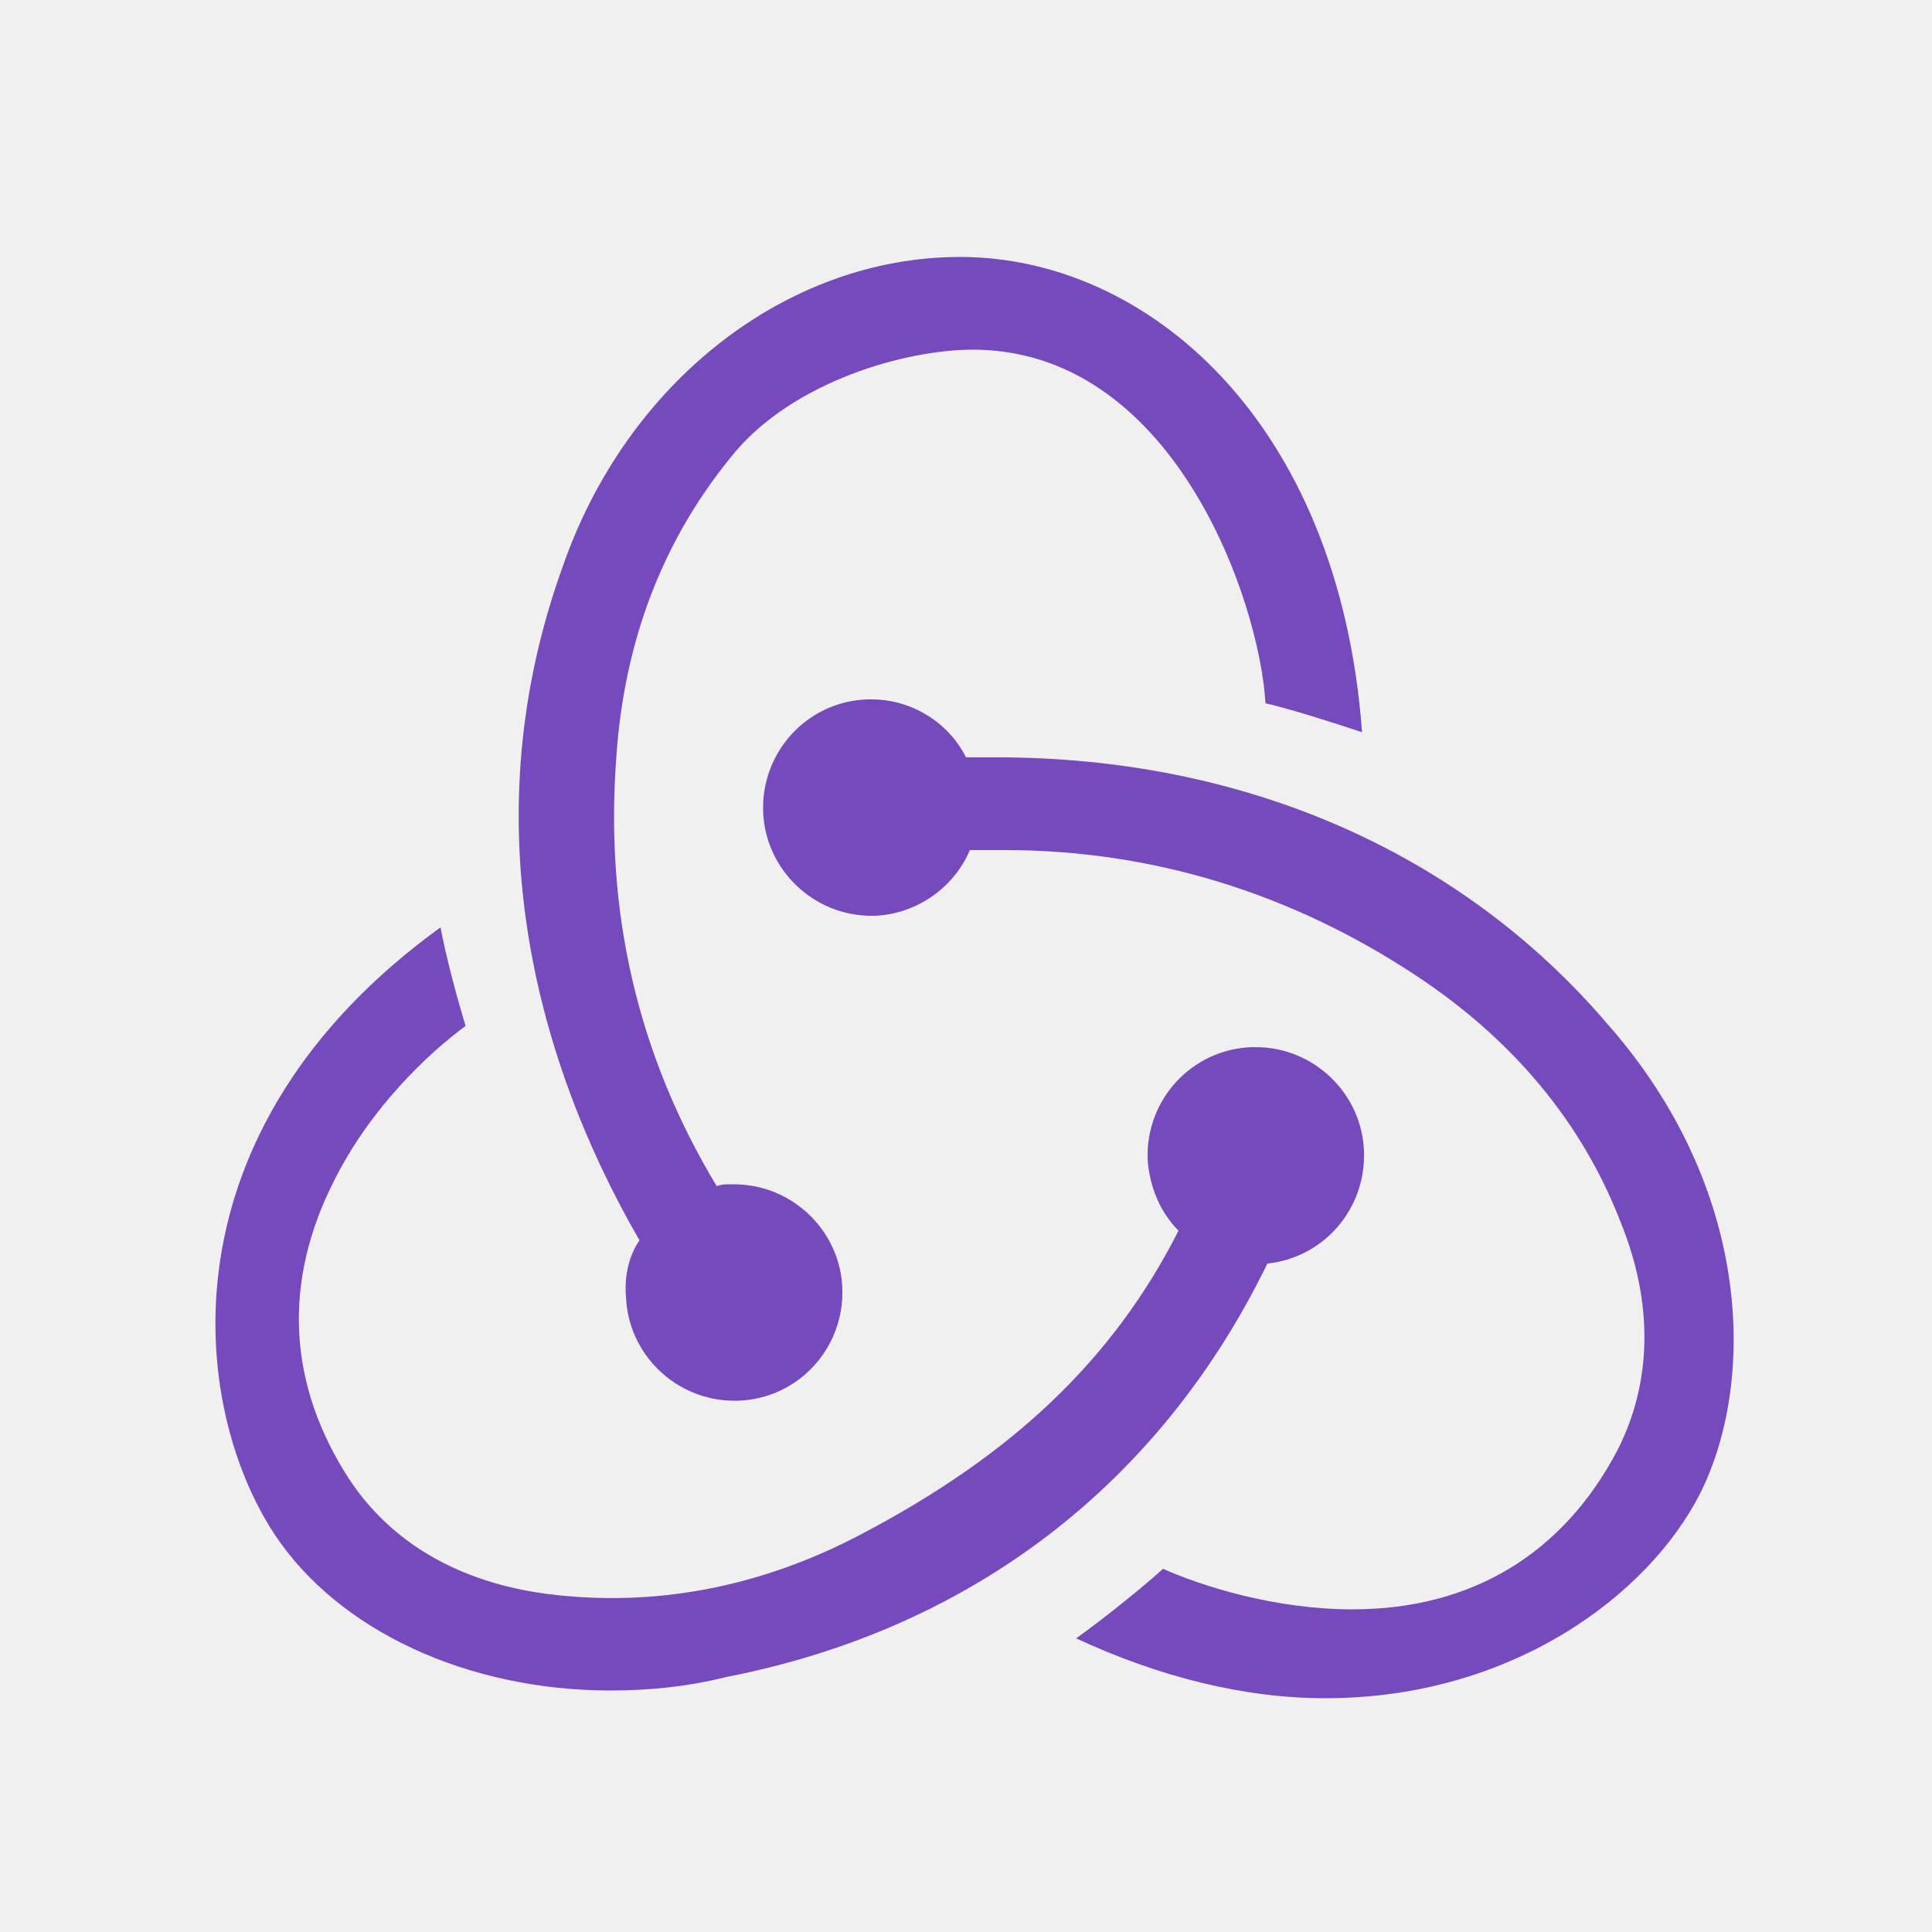
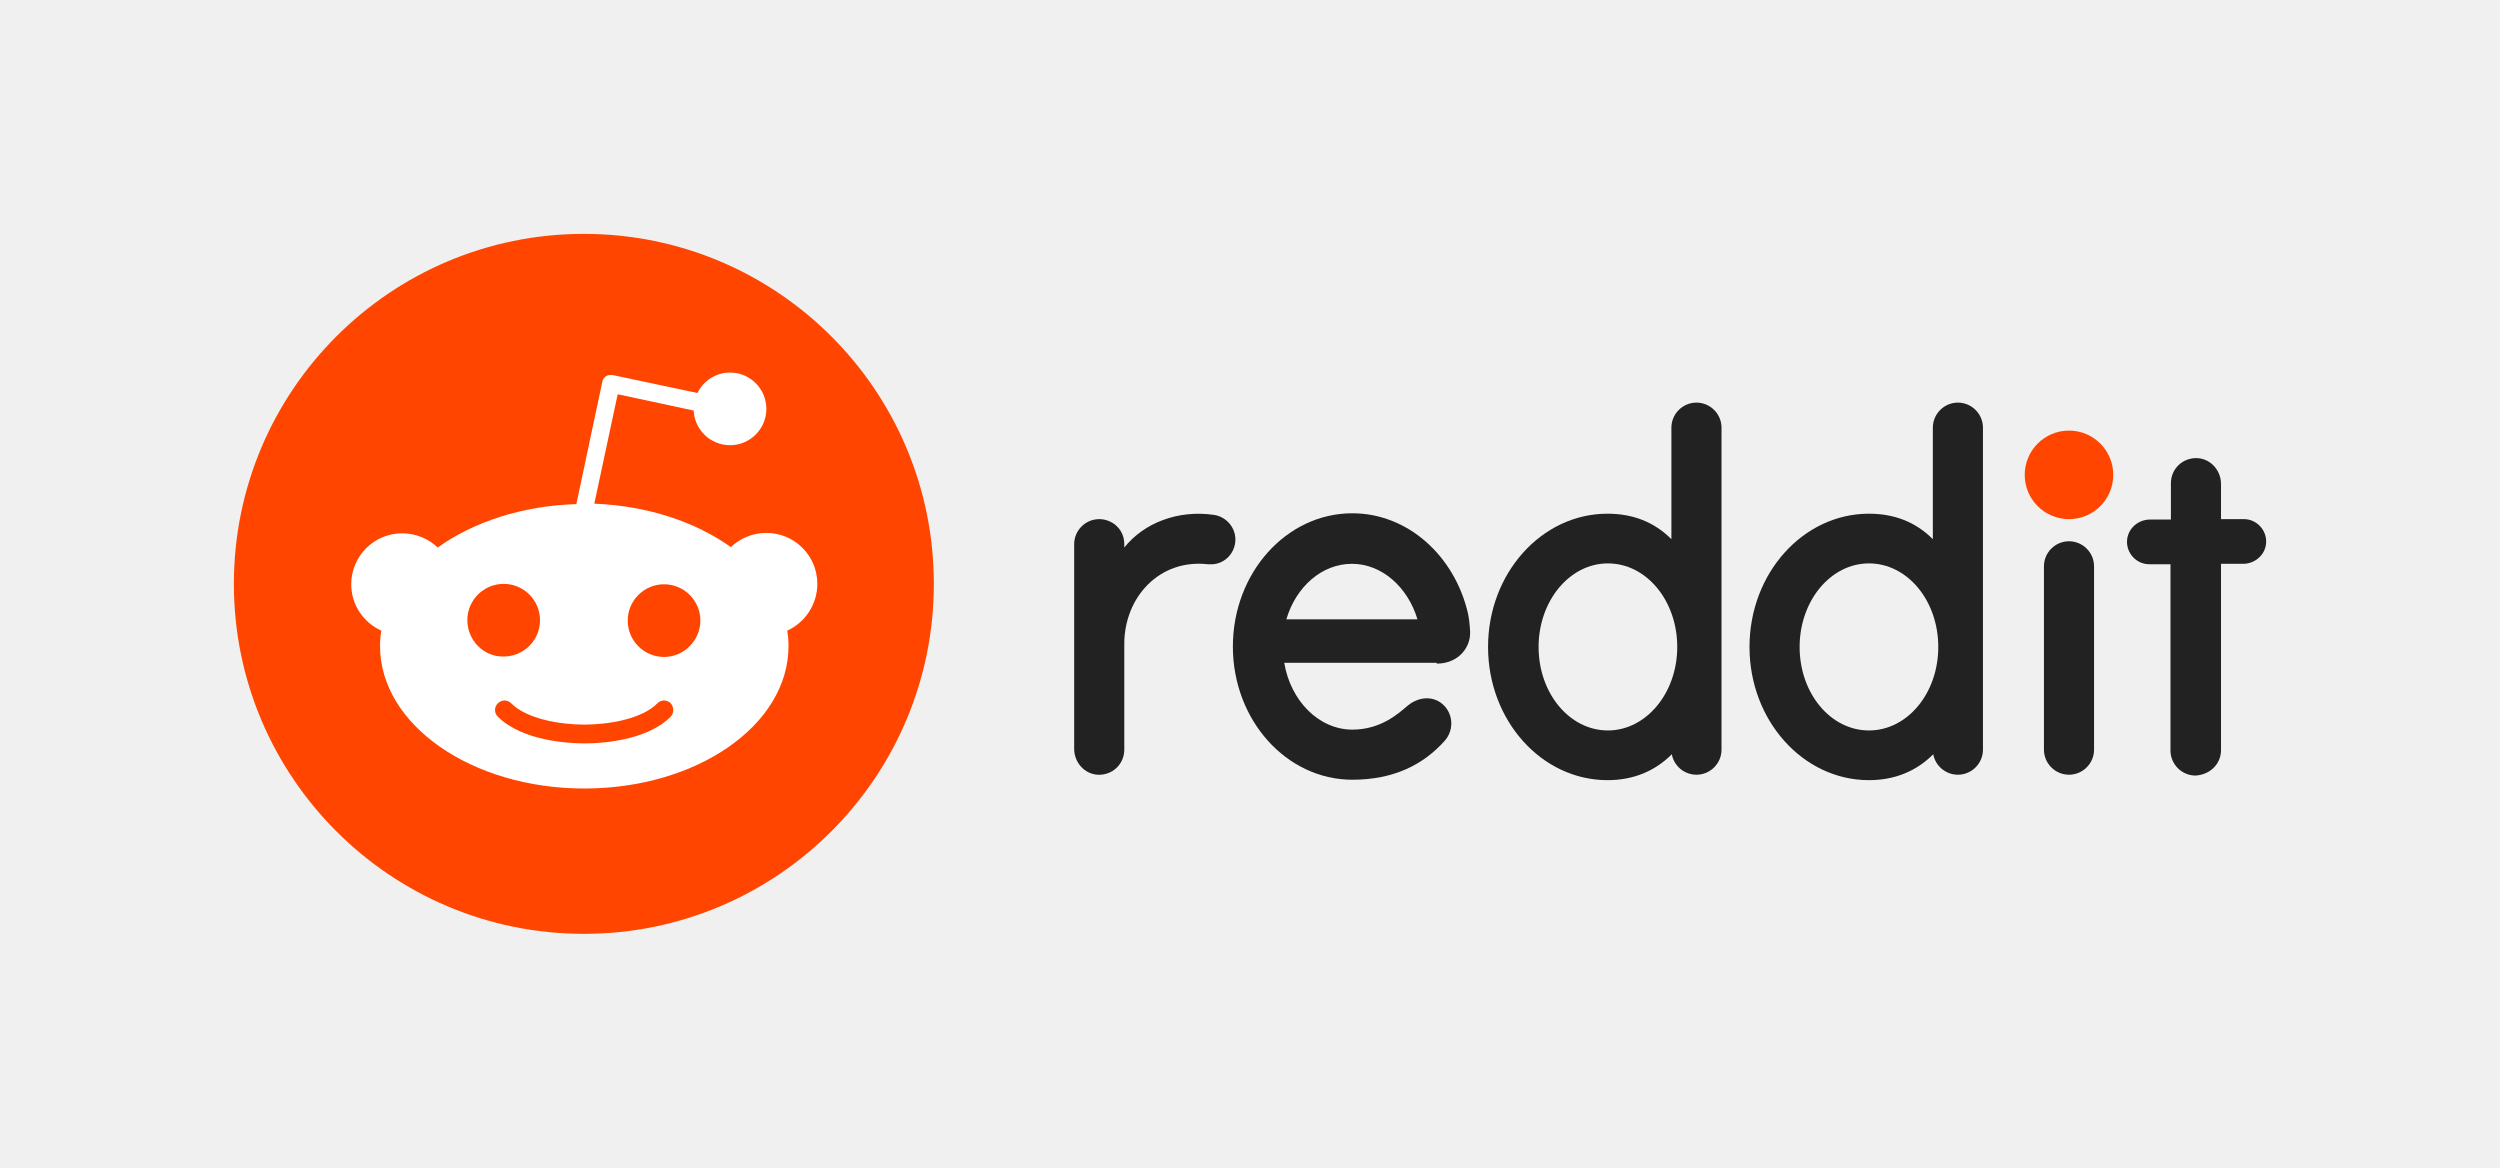
- <svg xmlns="http://www.w3.org/2000/svg" viewBox="0 0 100 100">
-   <g fill="#764ABC">
-     <path d="M65.6 65.4c2.9-.3 5.1-2.8 5-5.8-.1-3-2.6-5.4-5.6-5.4h-.2c-3.1.1-5.5 2.7-5.4 5.8.1 1.5.7 2.8 1.6 3.7-3.4 6.7-8.6 11.6-16.4 15.7-5.3 2.8-10.8 3.8-16.3 3.1-4.5-.6-8-2.6-10.2-5.9-3.2-4.9-3.5-10.2-.8-15.5 1.9-3.8 4.9-6.6 6.8-8-.4-1.3-1-3.5-1.3-5.1-14.5 10.5-13 24.7-8.6 31.4 3.3 5 10 8.1 17.4 8.1 2 0 4-.2 6-.7 12.8-2.5 22.5-10.1 28-21.4z" />
-     <path d="M83.2 53c-7.6-8.9-18.8-13.8-31.6-13.8H50c-.9-1.8-2.8-3-4.9-3h-.2c-3.1.1-5.5 2.7-5.4 5.8.1 3 2.6 5.4 5.6 5.4h.2c2.2-.1 4.1-1.5 4.9-3.4H52c7.6 0 14.8 2.2 21.3 6.5 5 3.3 8.6 7.6 10.6 12.8 1.7 4.2 1.6 8.3-.2 11.8-2.8 5.3-7.5 8.2-13.7 8.2-4 0-7.8-1.2-9.8-2.1-1.1 1-3.1 2.6-4.5 3.6 4.3 2 8.7 3.1 12.9 3.1 9.6 0 16.7-5.3 19.4-10.6 2.9-5.8 2.7-15.8-4.8-24.3z" />
-     <path d="M32.4 67.1c.1 3 2.6 5.4 5.6 5.4h.2c3.1-.1 5.5-2.7 5.4-5.8-.1-3-2.6-5.4-5.6-5.4h-.2c-.2 0-.5 0-.7.1-4.1-6.8-5.8-14.2-5.2-22.2.4-6 2.4-11.2 5.9-15.5 2.9-3.7 8.5-5.5 12.3-5.6 10.6-.2 15.1 13 15.4 18.3 1.3.3 3.5 1 5 1.5-1.2-16.2-11.2-24.6-20.8-24.6-9 0-17.3 6.5-20.6 16.1-4.6 12.8-1.6 25.1 4 34.8-.5.7-.8 1.8-.7 2.9z" />
+ <svg xmlns="http://www.w3.org/2000/svg" version="1.1" x="0px" y="0px" viewBox="0 0 598.6 279.6" style="enable-background:new 0 0 598.6 279.6;" xml:space="preserve">
+   <style type="text/css">
+ 	.st0{fill:#FF4500;}
+ 	.st1{fill:#222222;}
+ 	.st2{fill:#FFFFFF;}
+ 	.st3{display:none;}
+ 	.st4{display:inline;fill:none;stroke:#D8D8D8;stroke-width:0.492;stroke-miterlimit:10;}
+ 	.st5{display:inline;fill:none;stroke:#D8D8D8;stroke-width:0.559;stroke-miterlimit:10;}
+ 	.st6{display:inline;}
+ </style>
+   <g id="Artwork">
+     <g>
+       <g>
+         <circle class="st0" cx="495.4" cy="113.7" r="10.6" />
+         <path class="st1" d="M344,158.9c5.2,0,8.2-3.9,8-7.7c-0.1-2-0.3-3.3-0.5-4.3c-3.2-13.8-14.4-24-27.7-24     c-15.8,0-28.6,14.3-28.6,31.9c0,17.6,12.8,31.9,28.6,31.9c9.9,0,17-3.6,22.1-9.3c2.5-2.8,2-7.1-1-9.2c-2.5-1.7-5.6-1.1-7.9,0.8     c-2.2,1.9-6.4,5.7-13.2,5.7c-8,0-14.8-6.9-16.3-16H344z M323.7,135c7.2,0,13.4,5.6,15.7,13.3H308     C310.3,140.5,316.5,135,323.7,135z" />
+         <path class="st1" d="M295.8,129.2c0-3-2.2-5.4-5-5.9c-8.7-1.3-16.9,1.9-21.6,7.8v-0.8c0-3.7-3-6-6-6c-3.3,0-6,2.7-6,6v49     c0,3.2,2.4,6,5.6,6.2c3.5,0.2,6.4-2.5,6.4-6v-25.3c0-11.2,8.4-20.4,20-19.1c0.4,0,0.8,0,1.2,0     C293.4,134.9,295.8,132.3,295.8,129.2z" />
+         <path class="st1" d="M501.4,135.6c0-3.3-2.7-6-6-6s-6,2.7-6,6c0,0.2,0,42,0,43.9c0,3.3,2.7,6,6,6s6-2.7,6-6     C501.4,177.7,501.4,135.9,501.4,135.6z" />
+         <path class="st1" d="M412.2,102.4c0-3.3-2.7-6-6-6h0c-3.3,0-6,2.7-6,6l0,26.7c-4.1-4.1-9.2-6.1-15.3-6.1     c-15.8,0-28.6,14.3-28.6,31.9c0,17.6,12.8,31.9,28.6,31.9c6.1,0,11.3-2.1,15.4-6.2c0.5,2.8,3,4.9,5.9,4.9c3.3,0,6-2.7,6-6     C412.2,179.5,412.2,102.4,412.2,102.4z M385,174.9c-9.2,0-16.6-8.9-16.6-20c0-11,7.4-20,16.6-20c9.2,0,16.6,8.9,16.6,20     C401.6,166,394.1,174.9,385,174.9z" />
+         <path class="st1" d="M474.8,102.4c0-3.3-2.7-6-6-6h0c-3.3,0-6,2.7-6,6l0,26.7c-4.1-4.1-9.2-6.1-15.3-6.1     c-15.8,0-28.6,14.3-28.6,31.9c0,17.6,12.8,31.9,28.6,31.9c6.1,0,11.3-2.1,15.4-6.2c0.5,2.8,3,4.9,5.9,4.9c3.3,0,6-2.7,6-6     C474.8,179.5,474.8,102.4,474.8,102.4z M447.5,174.9c-9.2,0-16.6-8.9-16.6-20c0-11,7.4-20,16.6-20c9.2,0,16.6,8.9,16.6,20     C464.1,166,456.7,174.9,447.5,174.9z" />
+         <path class="st1" d="M531.8,179.6V135h5.3c2.8,0,5.3-2.1,5.5-5c0.2-3.1-2.3-5.7-5.3-5.7h-5.5v-8.4c0-3.2-2.4-6-5.6-6.2     c-3.5-0.2-6.4,2.5-6.4,6v8.7h-5c-2.8,0-5.3,2.1-5.5,5c-0.2,3.1,2.3,5.7,5.3,5.7h5.1v44.6c0,3.3,2.7,6,6,6l0,0     C529.2,185.5,531.8,182.9,531.8,179.6z" />
+       </g>
+       <g>
+         <circle class="st0" cx="139.8" cy="139.8" r="83.8" />
+         <path class="st2" d="M195.7,139.8c0-6.8-5.5-12.2-12.2-12.2c-3.3,0-6.3,1.3-8.5,3.4c-8.4-6-19.9-9.9-32.7-10.4l5.6-26.2l18.2,3.9     c0.2,4.6,4,8.3,8.7,8.3c4.8,0,8.7-3.9,8.7-8.7c0-4.8-3.9-8.7-8.7-8.7c-3.4,0-6.4,2-7.8,4.9l-20.3-4.3c-0.6-0.1-1.2,0-1.6,0.3     c-0.5,0.3-0.8,0.8-0.9,1.4l-6.2,29.2c-13,0.4-24.7,4.3-33.2,10.4c-2.2-2.1-5.2-3.4-8.5-3.4c-6.8,0-12.2,5.5-12.2,12.2     c0,5,3,9.2,7.2,11.1c-0.2,1.2-0.3,2.4-0.3,3.7c0,18.8,21.9,34.1,48.9,34.1s48.9-15.2,48.9-34.1c0-1.2-0.1-2.5-0.3-3.7     C192.7,149.1,195.7,144.8,195.7,139.8z M111.9,148.5c0-4.8,3.9-8.7,8.7-8.7c4.8,0,8.7,3.9,8.7,8.7c0,4.8-3.9,8.7-8.7,8.7     C115.8,157.3,111.9,153.3,111.9,148.5z M160.6,171.6c-6,6-17.4,6.4-20.7,6.4c-3.4,0-14.8-0.5-20.7-6.4c-0.9-0.9-0.9-2.3,0-3.2     c0.9-0.9,2.3-0.9,3.2,0c3.8,3.8,11.8,5.1,17.5,5.1c5.7,0,13.8-1.3,17.5-5.1c0.9-0.9,2.3-0.9,3.2,0     C161.4,169.3,161.4,170.7,160.6,171.6z M159,157.3c-4.8,0-8.7-3.9-8.7-8.7c0-4.8,3.9-8.7,8.7-8.7c4.8,0,8.7,3.9,8.7,8.7     C167.7,153.3,163.8,157.3,159,157.3z" />
+       </g>
+     </g>
+   </g>
+   <g id="Spacing_Guides" class="st3">
+     <rect class="st4" width="598.6" height="55.9" />
+     <rect y="223.6" class="st4" width="598.6" height="55.9" />
+     <rect x="0" class="st5" width="55.9" height="279.6" />
+     <rect x="542.7" class="st5" width="55.9" height="279.6" />
+     <g id="reddit_round" class="st6">
+ 	</g>
+     <g id="icon_2" class="st6">
+ 	</g>
  </g>
</svg>
